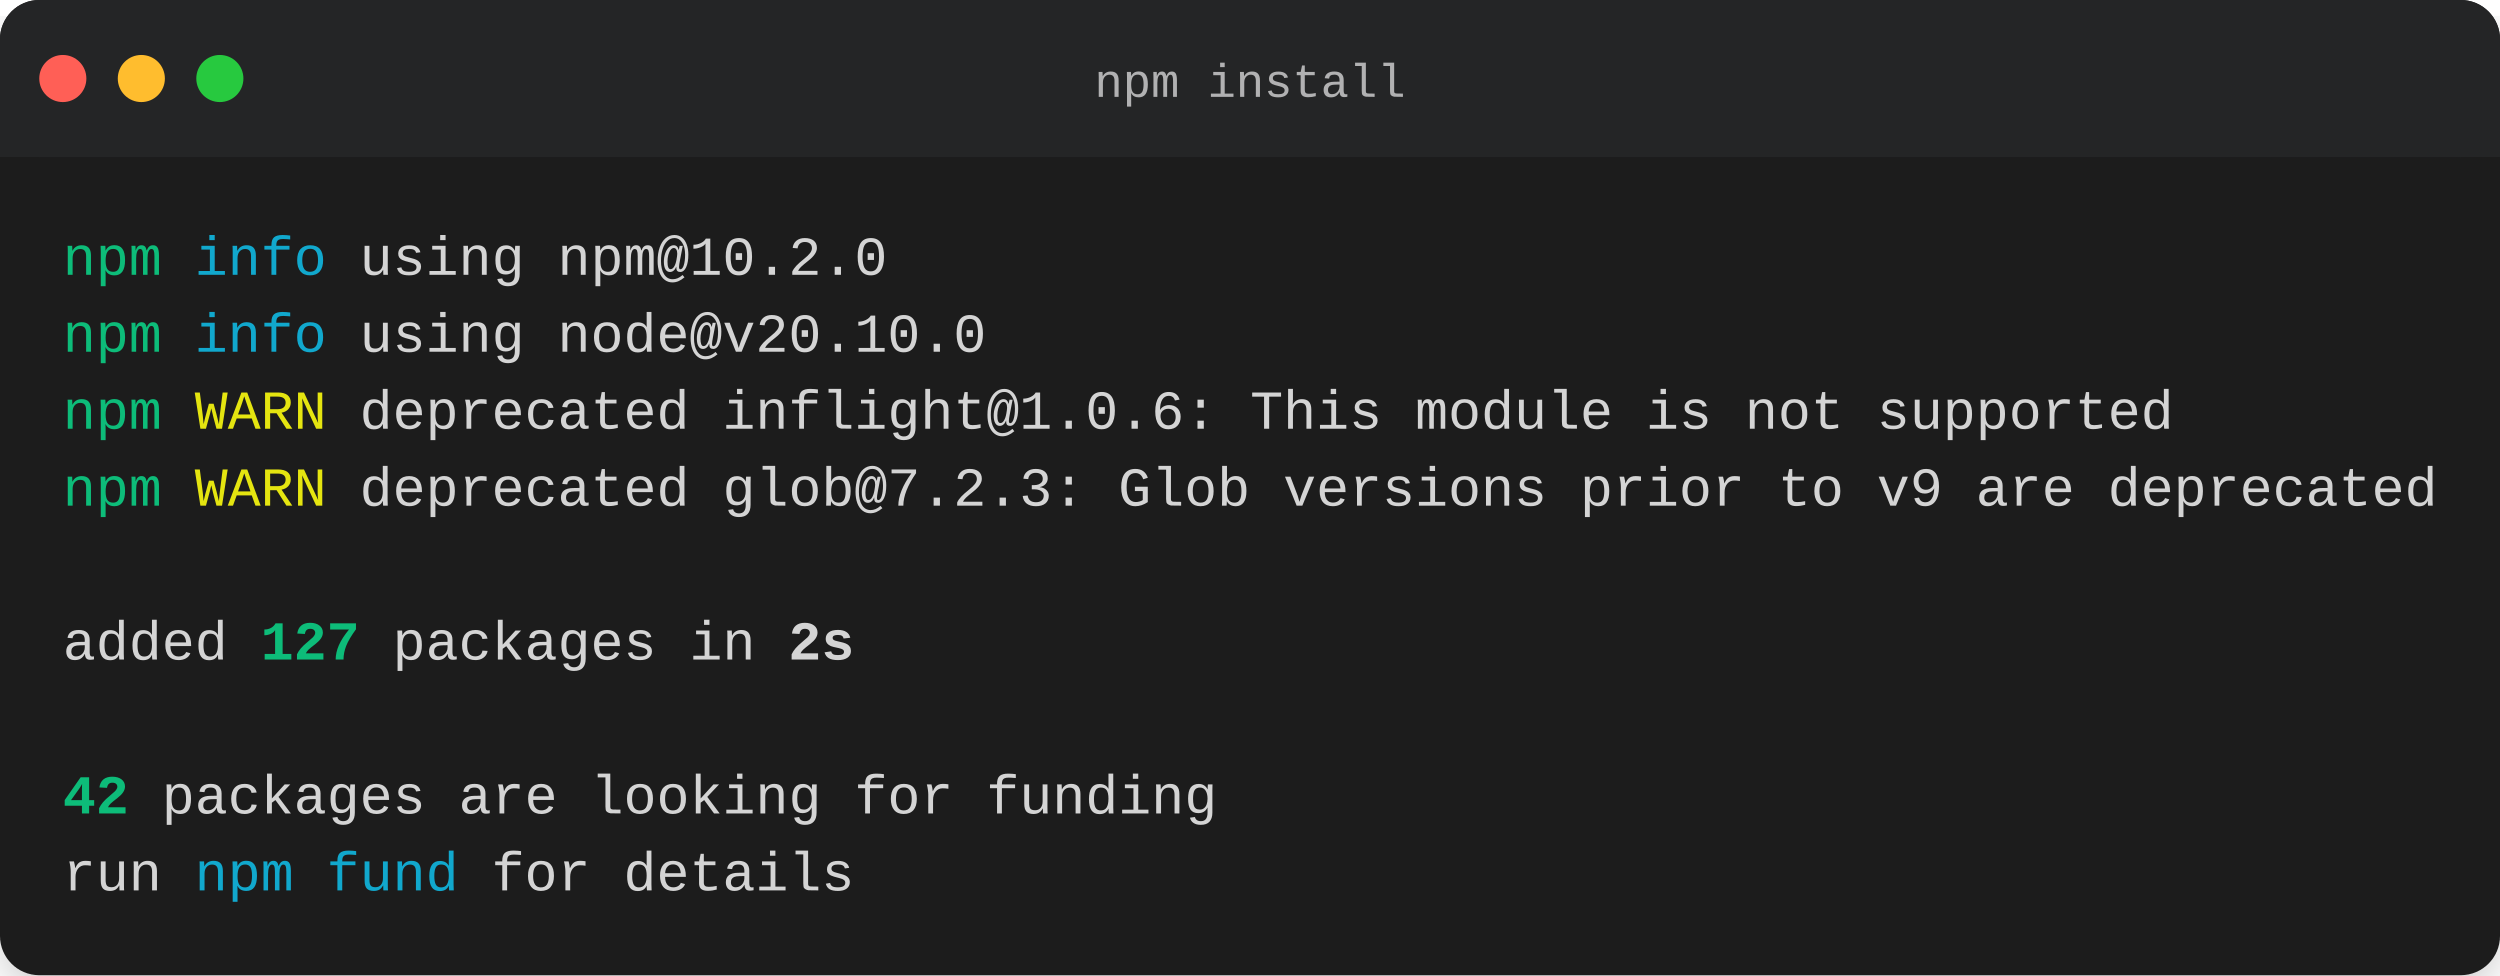
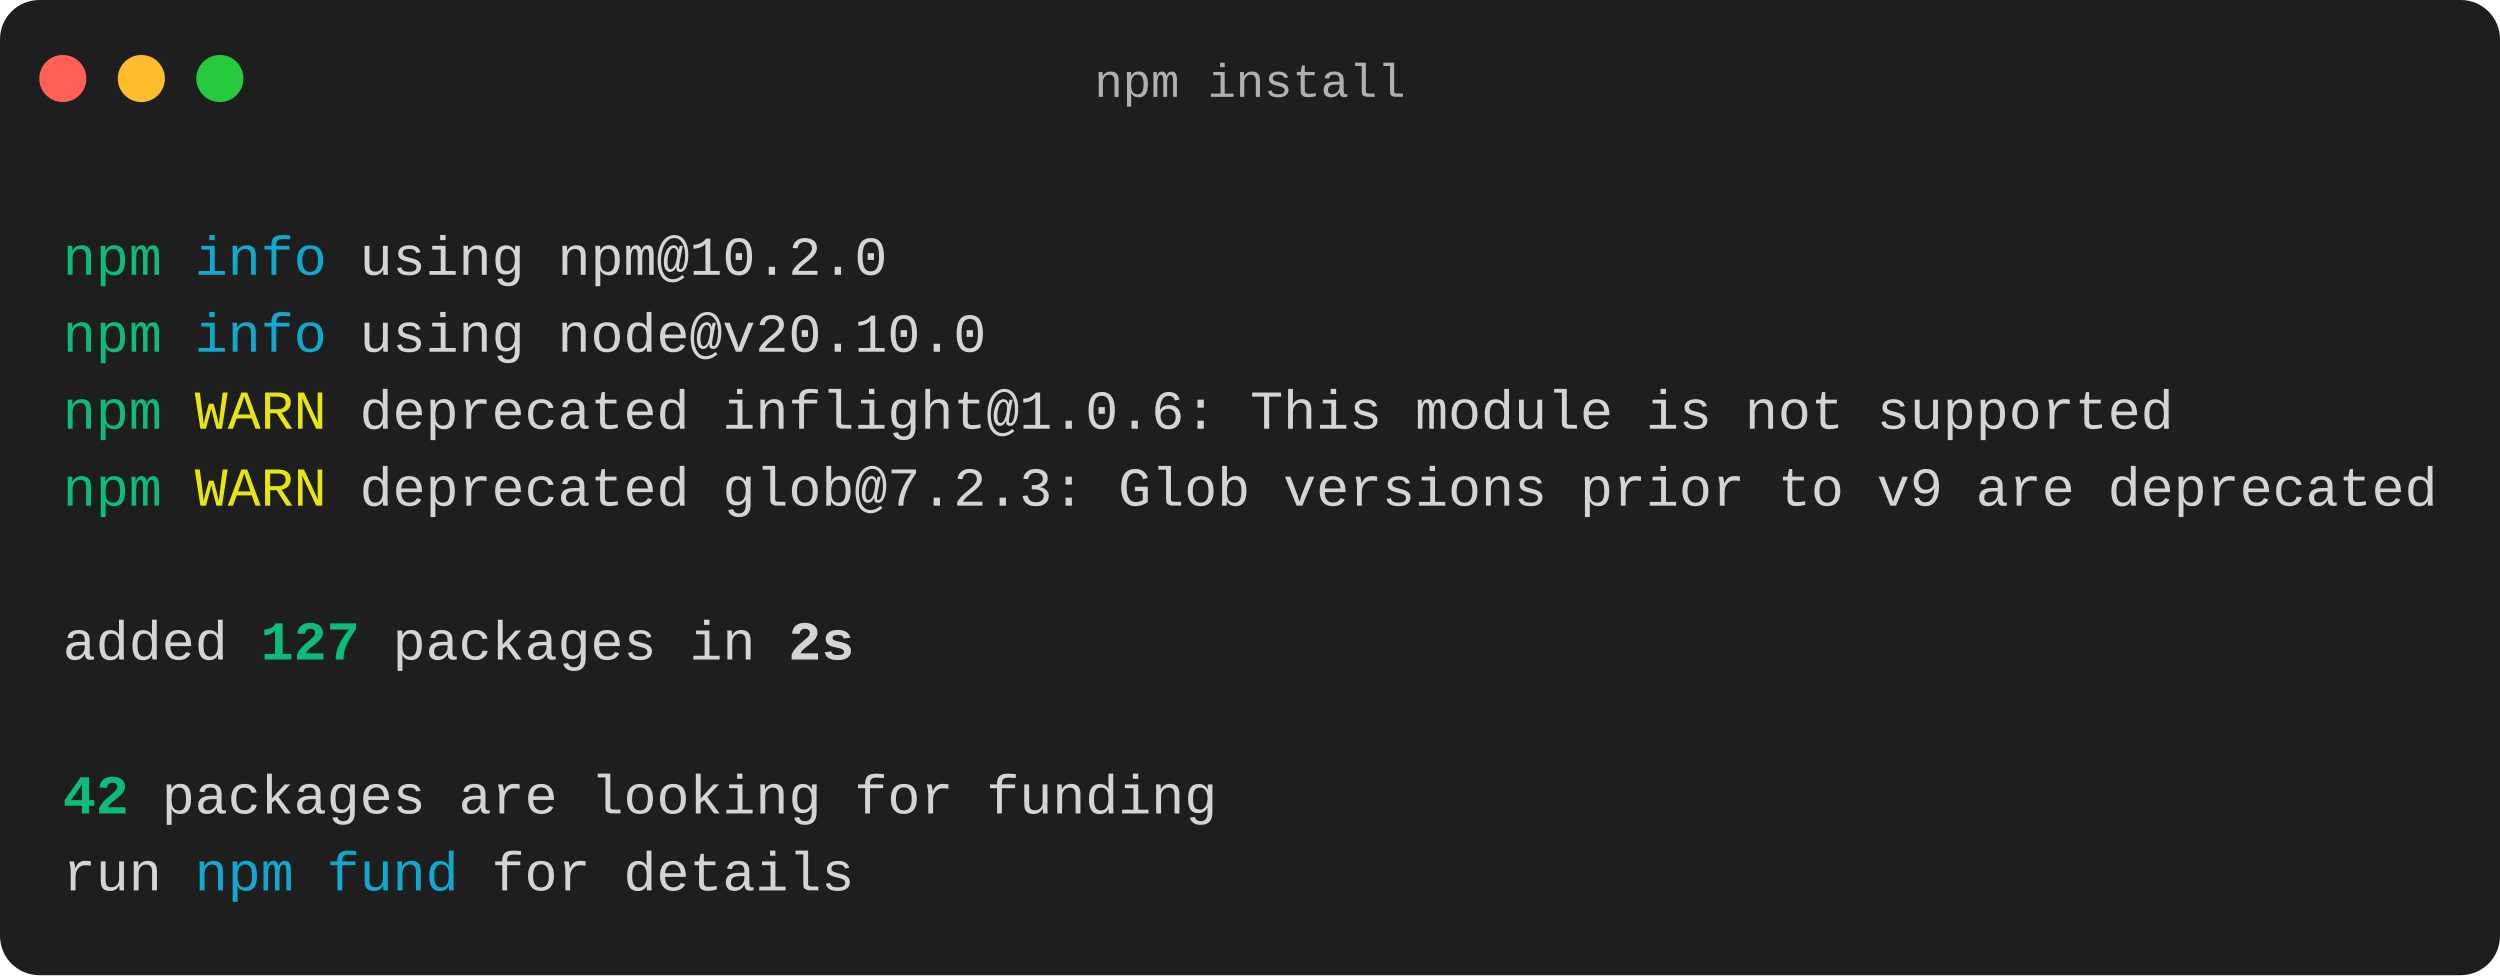
<svg xmlns="http://www.w3.org/2000/svg" viewBox="0 0 636.8 248.4" width="636.8" height="248.4">
-   <defs>
-     <filter id="shadow" x="-10%" y="-10%" width="120%" height="120%">
-       <feDropShadow dx="0" dy="4" stdDeviation="8" flood-opacity="0.3" />
-     </filter>
-   </defs>
-   <rect x="0" y="0" width="636.8" height="248.4" fill="#1e1e1e" rx="10" ry="10" filter="url(#shadow)" />
+   <rect x="0" y="0" width="636.8" height="248.4" fill="#1e1e1e" rx="10" ry="10" />
  <g class="title-bar">
-     <rect x="0" y="0" width="636.8" height="40" fill="#242526" rx="10" ry="10" />
-     <rect x="0" y="30" width="636.8" height="10" fill="#242526" />
    <circle cx="16" cy="20" r="6" fill="#ff5f56" />
    <circle cx="36" cy="20" r="6" fill="#ffbd2e" />
    <circle cx="56" cy="20" r="6" fill="#27c93f" />
    <text x="318.4" y="24.67" fill="#d4d4d4" font-family="'SF Mono', 'Monaco', 'Menlo', 'Ubuntu Mono', 'Consolas', 'Courier New', monospace" font-size="12" text-anchor="middle" opacity="0.8">npm install</text>
  </g>
  <g class="text">
    <text y="70" font-family="'SF Mono', 'Monaco', 'Menlo', 'Ubuntu Mono', 'Consolas', 'Courier New', monospace" font-size="14" xml:space="preserve">
      <tspan x="16" fill="#0dbc79">npm</tspan>
      <tspan x="41.2" fill="#d4d4d4"> </tspan>
      <tspan x="49.6" fill="#11a8cd">info</tspan>
      <tspan x="83.2" fill="#d4d4d4"> using npm@10.2.0</tspan>
    </text>
    <text y="89.6" font-family="'SF Mono', 'Monaco', 'Menlo', 'Ubuntu Mono', 'Consolas', 'Courier New', monospace" font-size="14" xml:space="preserve">
      <tspan x="16" fill="#0dbc79">npm</tspan>
      <tspan x="41.2" fill="#d4d4d4"> </tspan>
      <tspan x="49.6" fill="#11a8cd">info</tspan>
      <tspan x="83.2" fill="#d4d4d4"> using node@v20.10.0</tspan>
    </text>
    <text y="109.2" font-family="'SF Mono', 'Monaco', 'Menlo', 'Ubuntu Mono', 'Consolas', 'Courier New', monospace" font-size="14" xml:space="preserve">
      <tspan x="16" fill="#0dbc79">npm</tspan>
      <tspan x="41.2" fill="#d4d4d4"> </tspan>
      <tspan x="49.6" fill="#e5e510">WARN</tspan>
      <tspan x="83.2" fill="#d4d4d4"> deprecated inflight@1.0.6: This module is not supported</tspan>
    </text>
    <text y="128.8" font-family="'SF Mono', 'Monaco', 'Menlo', 'Ubuntu Mono', 'Consolas', 'Courier New', monospace" font-size="14" xml:space="preserve">
      <tspan x="16" fill="#0dbc79">npm</tspan>
      <tspan x="41.2" fill="#d4d4d4"> </tspan>
      <tspan x="49.6" fill="#e5e510">WARN</tspan>
      <tspan x="83.2" fill="#d4d4d4"> deprecated glob@7.2.3: Glob versions prior to v9 are deprecated</tspan>
    </text>
    <text y="168" font-family="'SF Mono', 'Monaco', 'Menlo', 'Ubuntu Mono', 'Consolas', 'Courier New', monospace" font-size="14" xml:space="preserve">
      <tspan x="16" fill="#d4d4d4">added </tspan>
      <tspan x="66.4" fill="#0dbc79" font-weight="bold">127</tspan>
      <tspan x="91.6" fill="#d4d4d4"> packages in </tspan>
      <tspan x="200.8" fill="#d4d4d4" font-weight="bold">2s</tspan>
    </text>
    <text y="207.2" font-family="'SF Mono', 'Monaco', 'Menlo', 'Ubuntu Mono', 'Consolas', 'Courier New', monospace" font-size="14" xml:space="preserve">
      <tspan x="16" fill="#0dbc79" font-weight="bold">42</tspan>
      <tspan x="32.8" fill="#d4d4d4"> packages are looking for funding</tspan>
    </text>
    <text y="226.8" font-family="'SF Mono', 'Monaco', 'Menlo', 'Ubuntu Mono', 'Consolas', 'Courier New', monospace" font-size="14" xml:space="preserve">
      <tspan x="16" fill="#d4d4d4">run </tspan>
      <tspan x="49.6" fill="#11a8cd">npm fund</tspan>
      <tspan x="116.8" fill="#d4d4d4"> for details</tspan>
    </text>
  </g>
</svg>
